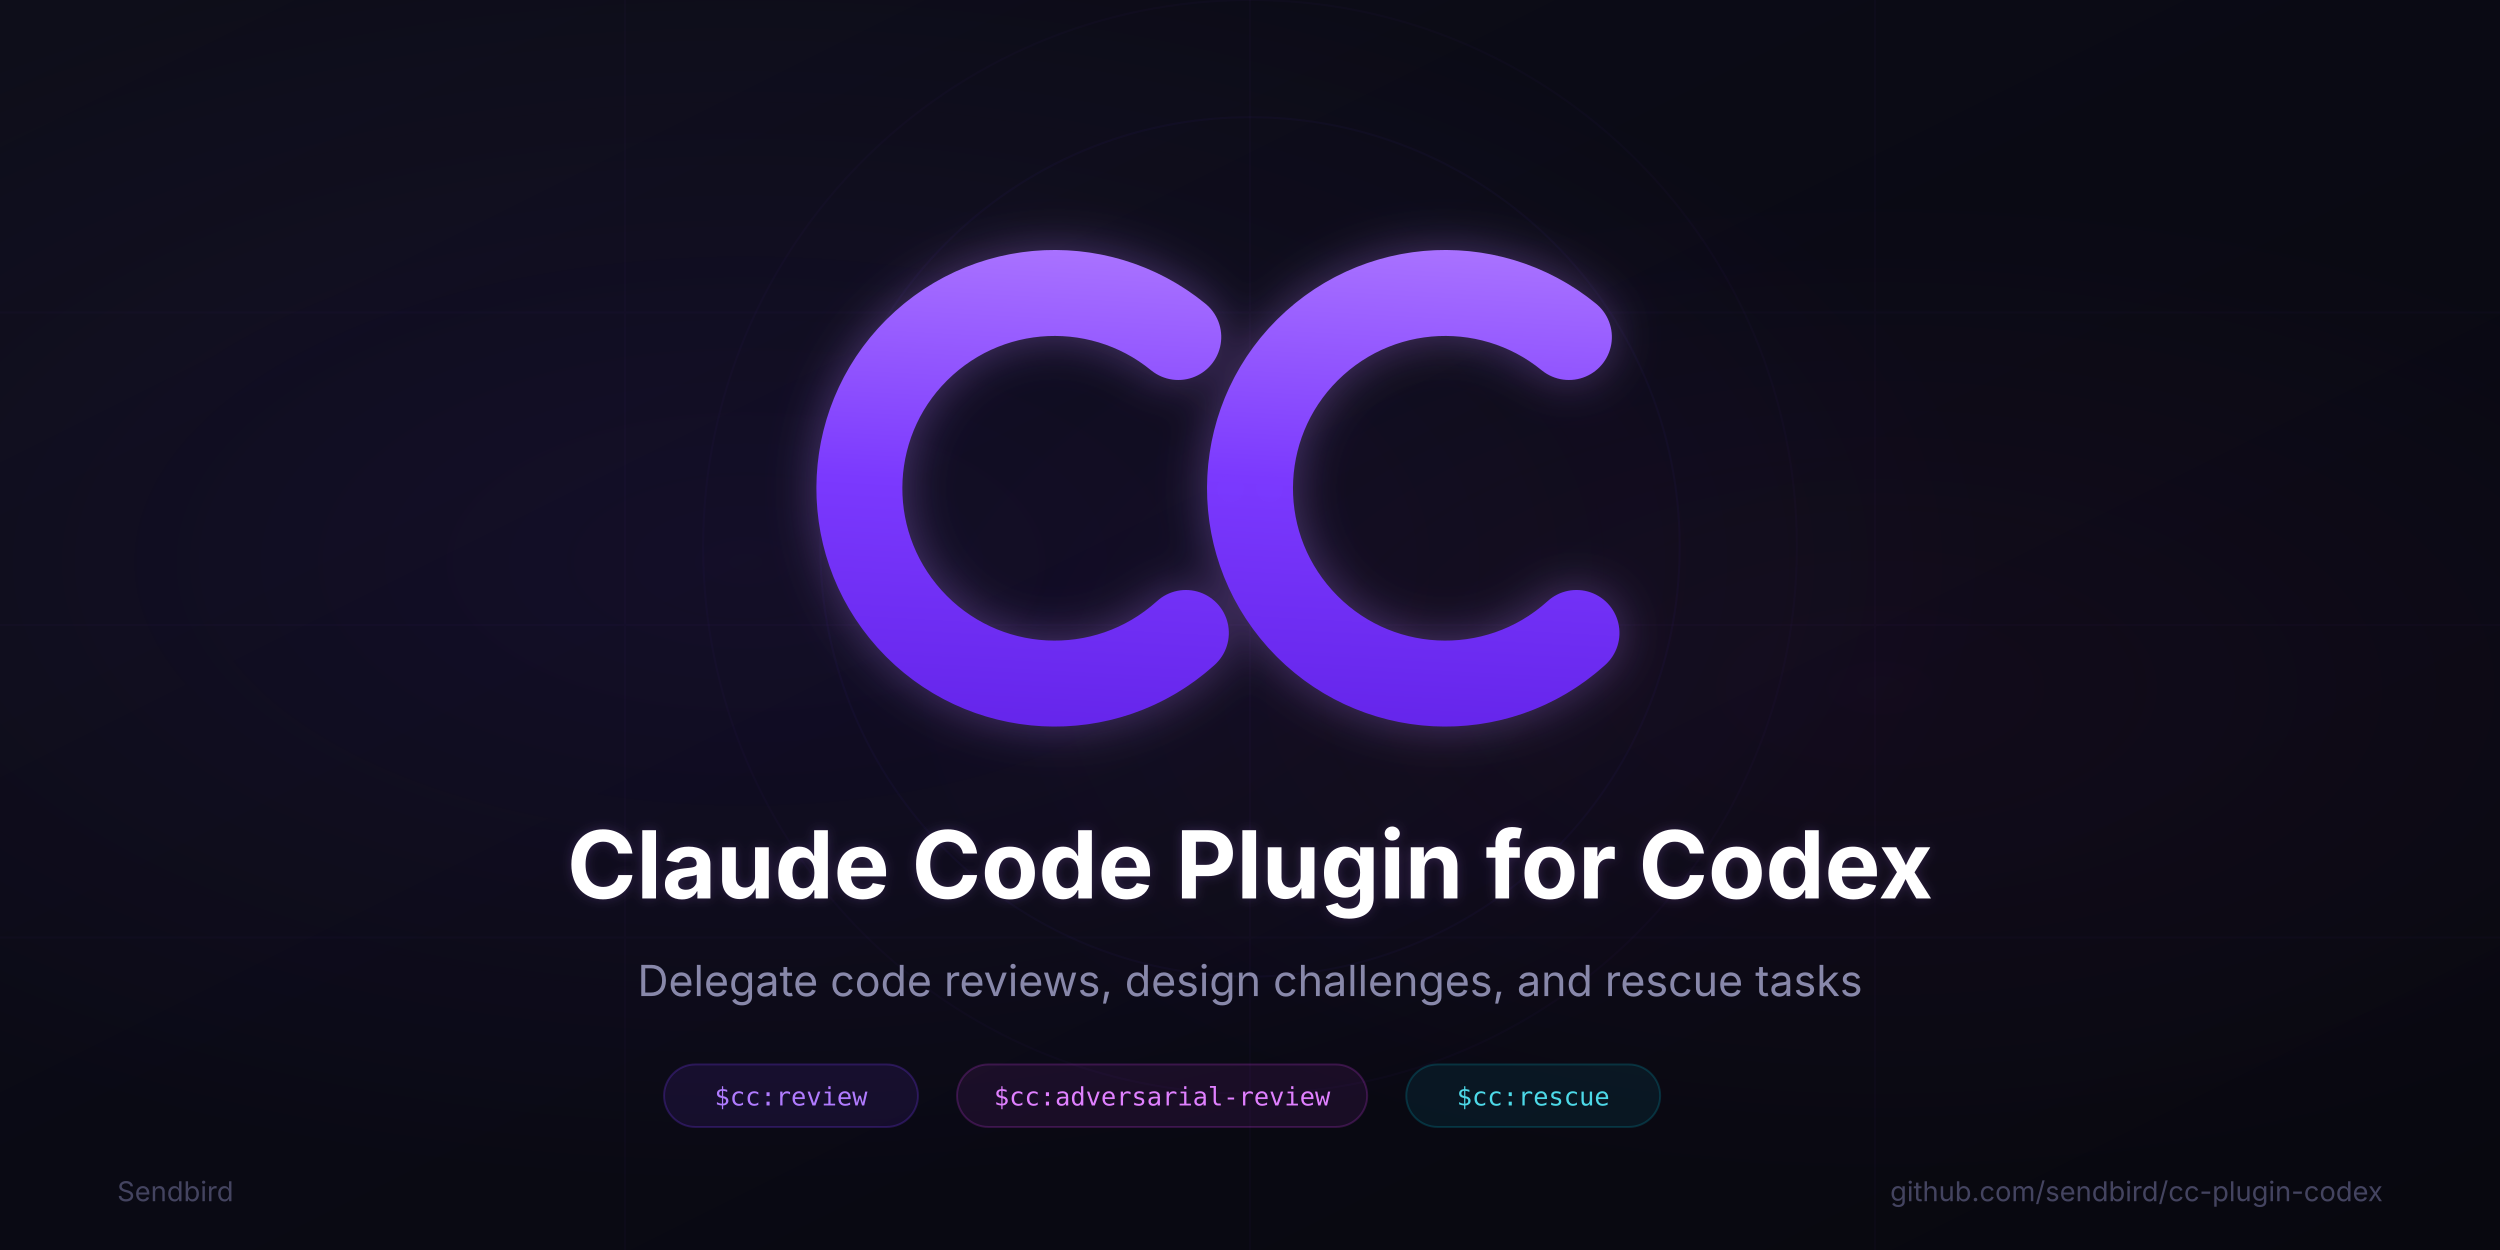
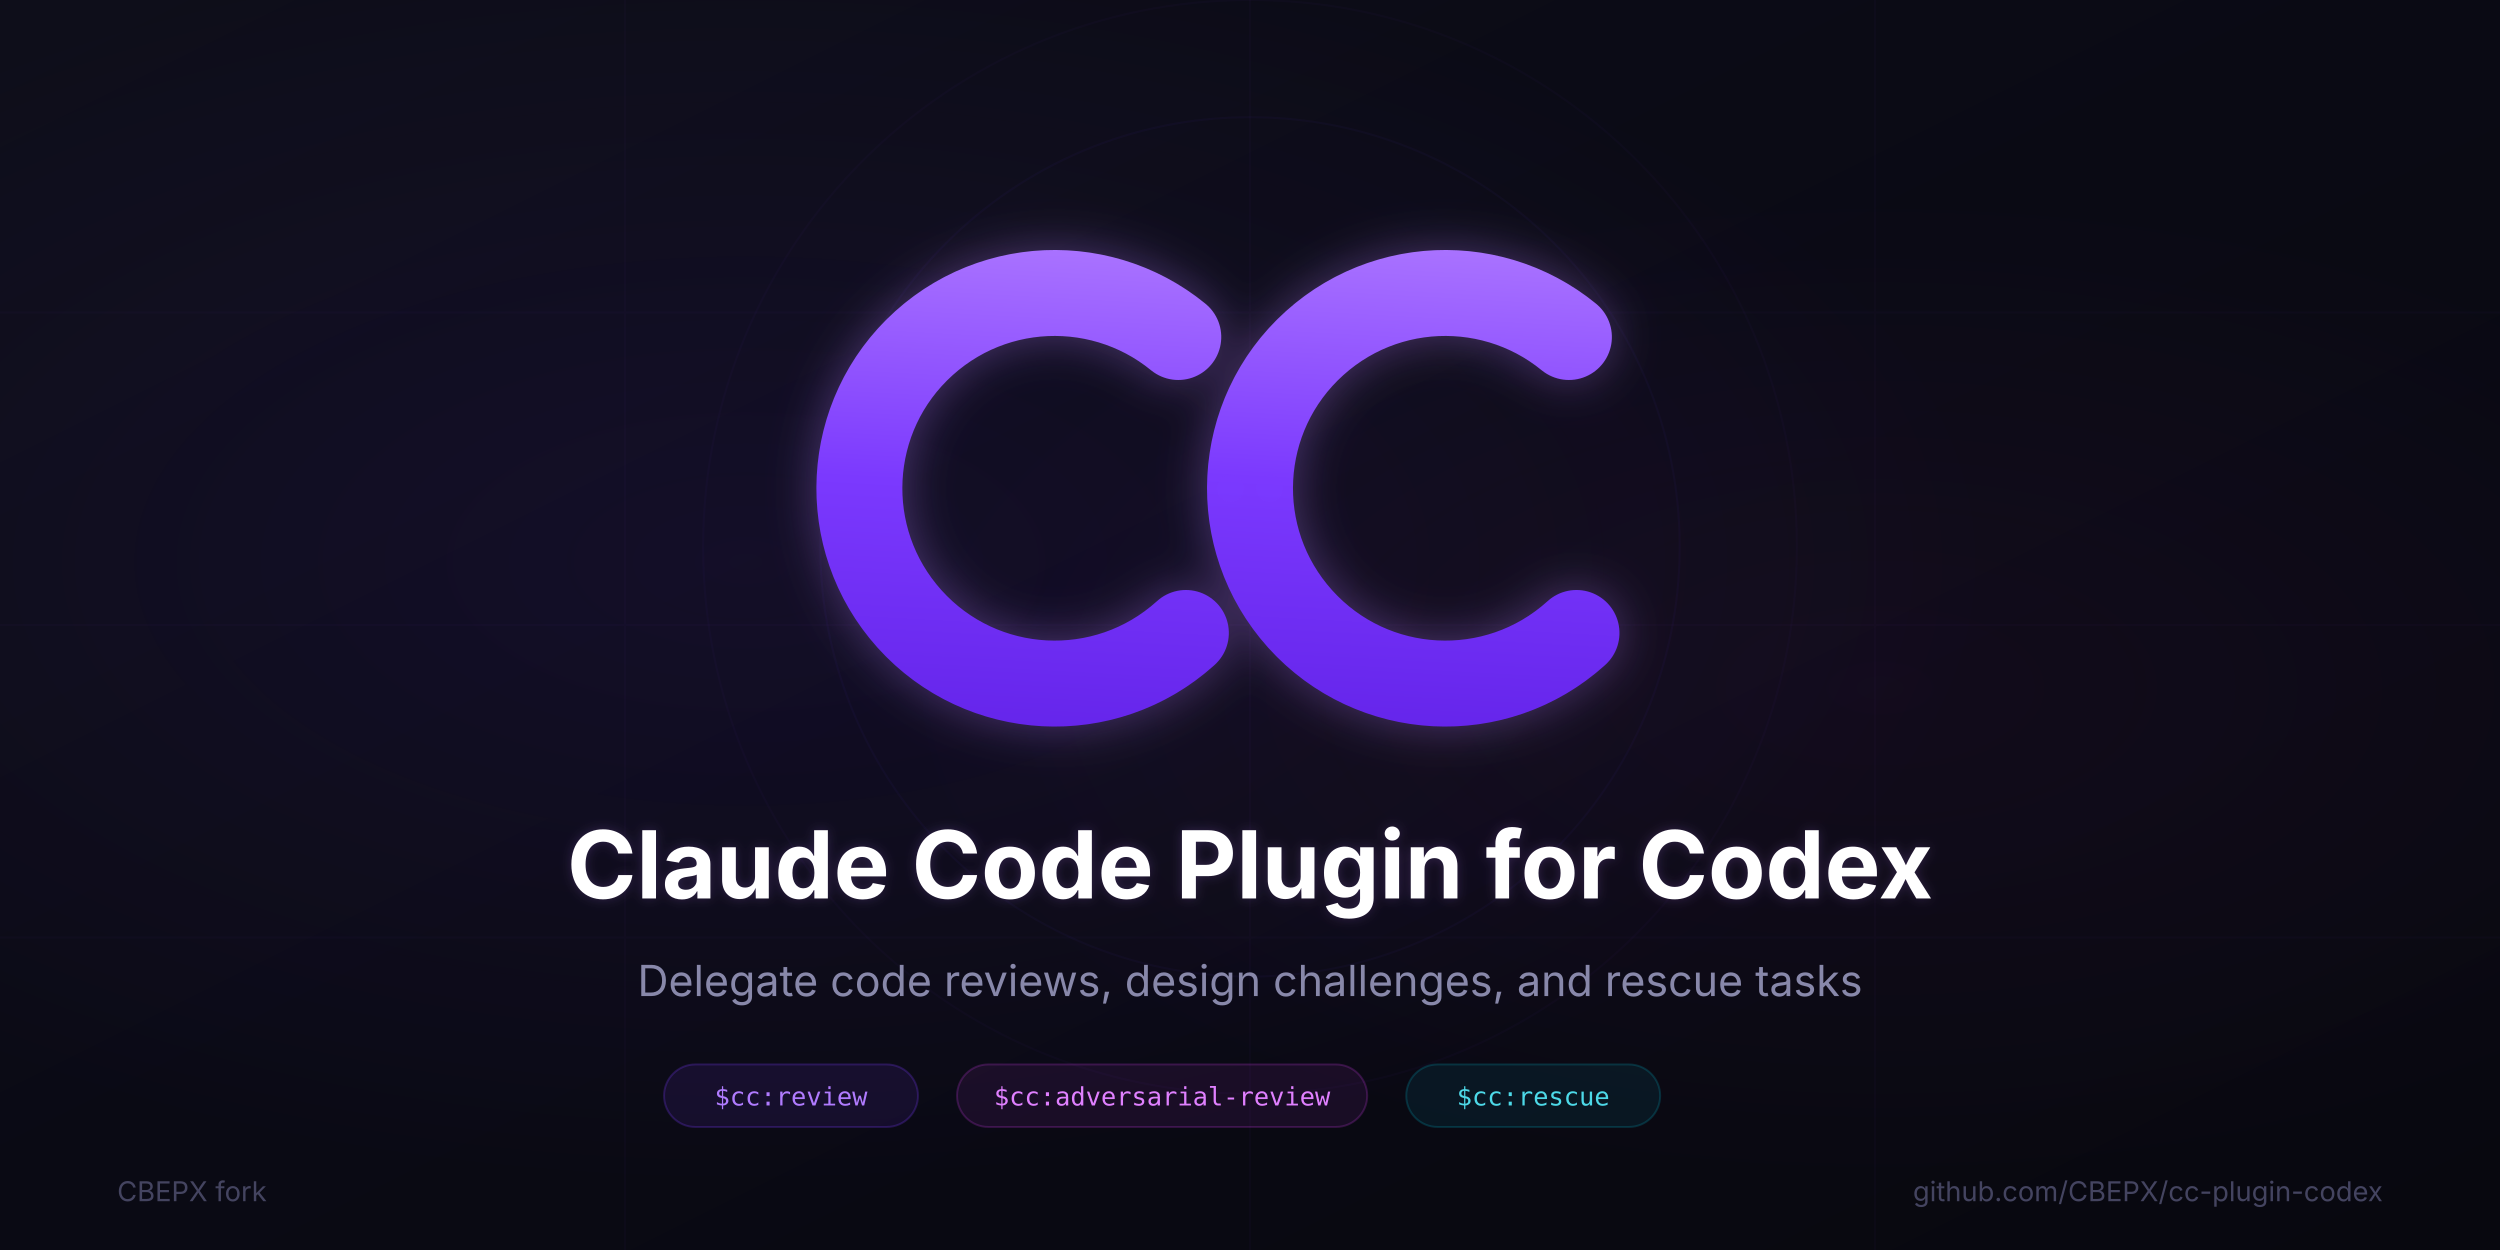
<svg xmlns="http://www.w3.org/2000/svg" width="1280" height="640" viewBox="0 0 1280 640" role="img" aria-label="Claude Code Plugin for Codex — social preview">
  <defs>
    <linearGradient id="bgG" x1="0" y1="0" x2="1" y2="1">
      <stop offset="0%" stop-color="#0E0E1A" />
      <stop offset="50%" stop-color="#0A0A14" />
      <stop offset="100%" stop-color="#08080F" />
    </linearGradient>
    <radialGradient id="glow1" cx="30%" cy="45%" r="50%">
      <stop offset="0%" stop-color="#7B39FE" stop-opacity=".08" />
      <stop offset="100%" stop-color="#7B39FE" stop-opacity="0" />
    </radialGradient>
    <radialGradient id="glow2" cx="75%" cy="55%" r="40%">
      <stop offset="0%" stop-color="#E040FB" stop-opacity=".04" />
      <stop offset="100%" stop-color="#E040FB" stop-opacity="0" />
    </radialGradient>
    <linearGradient id="ccG" x1="0" y1="0" x2="1" y2="1">
      <stop offset="0%" stop-color="#B07BFF" />
      <stop offset="50%" stop-color="#7B39FE" />
      <stop offset="100%" stop-color="#6222E8" />
    </linearGradient>
    <linearGradient id="lineG" x1="0" y1="0" x2="1" y2="0">
      <stop offset="0%" stop-color="#7B39FE" stop-opacity="0" />
      <stop offset="20%" stop-color="#7B39FE" stop-opacity=".4" />
      <stop offset="80%" stop-color="#7B39FE" stop-opacity=".4" />
      <stop offset="100%" stop-color="#7B39FE" stop-opacity="0" />
    </linearGradient>
    <filter id="ccGlow" x="-30%" y="-30%" width="160%" height="160%">
      <feGaussianBlur in="SourceGraphic" stdDeviation="12" result="b" />
      <feColorMatrix in="b" type="matrix" values="0 0 0 0 0.48 0 0 0 0 0.22 0 0 0 0 0.99 0 0 0 0.35 0" />
    </filter>
    <filter id="titleGlow" x="-5%" y="-20%" width="110%" height="140%">
      <feGaussianBlur in="SourceGraphic" stdDeviation="3" result="b" />
      <feColorMatrix in="b" type="matrix" values="0 0 0 0 0.48 0 0 0 0 0.22 0 0 0 0 0.99 0 0 0 0.2 0" />
    </filter>
  </defs>
  <rect width="1280" height="640" fill="url(#bgG)" />
  <rect width="1280" height="640" fill="url(#glow1)" />
  <rect width="1280" height="640" fill="url(#glow2)" />
  <g opacity=".025">
    <line x1="320" y1="0" x2="320" y2="640" stroke="#7B39FE" />
    <line x1="640" y1="0" x2="640" y2="640" stroke="#7B39FE" />
    <line x1="960" y1="0" x2="960" y2="640" stroke="#7B39FE" />
    <line x1="0" y1="160" x2="1280" y2="160" stroke="#7B39FE" />
    <line x1="0" y1="320" x2="1280" y2="320" stroke="#7B39FE" />
    <line x1="0" y1="480" x2="1280" y2="480" stroke="#7B39FE" />
  </g>
  <circle cx="640" cy="280" r="220" fill="none" stroke="#7B39FE" stroke-opacity=".04" stroke-width="1" />
  <circle cx="640" cy="280" r="280" fill="none" stroke="#7B39FE" stroke-opacity=".03" stroke-width="1" />
  <g filter="url(#ccGlow)">
    <circle cx="540" cy="250" r="100" fill="none" stroke="#7B39FE" stroke-width="44" stroke-dasharray="456 172" transform="rotate(48 540 250)" stroke-linecap="round" />
    <circle cx="740" cy="250" r="100" fill="none" stroke="#7B39FE" stroke-width="44" stroke-dasharray="456 172" transform="rotate(48 740 250)" stroke-linecap="round" />
  </g>
  <circle cx="540" cy="250" r="100" fill="none" stroke="url(#ccG)" stroke-width="44" stroke-dasharray="456 172" transform="rotate(48 540 250)" stroke-linecap="round" />
  <circle cx="740" cy="250" r="100" fill="none" stroke="url(#ccG)" stroke-width="44" stroke-dasharray="456 172" transform="rotate(48 740 250)" stroke-linecap="round" />
  <circle cx="630" cy="250" r="7" fill="#7B39FE" opacity=".45" />
  <circle cx="650" cy="250" r="7" fill="#7B39FE" opacity=".45" />
  <line x1="200" y1="395" x2="1080" y2="395" stroke="url(#lineG)" stroke-width="1" />
  <g filter="url(#titleGlow)">
    <text x="640" y="460" text-anchor="middle" font-family="Inter, SF Pro Display, -apple-system, system-ui, sans-serif" font-size="48" font-weight="700" fill="#FFFFFF">Claude Code Plugin for Codex</text>
  </g>
  <text x="640" y="460" text-anchor="middle" font-family="Inter, SF Pro Display, -apple-system, system-ui, sans-serif" font-size="48" font-weight="700" fill="#FFFFFF">Claude Code Plugin for Codex</text>
  <text x="640" y="510" text-anchor="middle" font-family="Inter, SF Pro Display, -apple-system, system-ui, sans-serif" font-size="22" fill="#8888AA">Delegate code reviews, design challenges, and rescue tasks</text>
  <g transform="translate(340, 545)">
    <rect width="130" height="32" rx="16" fill="#7B39FE" fill-opacity=".1" stroke="#7B39FE" stroke-opacity=".25" />
    <text x="65" y="21" text-anchor="middle" font-family="SF Mono, Fira Code, Menlo, monospace" font-size="13" font-weight="500" fill="#B07BFF">$cc:review</text>
  </g>
  <g transform="translate(490, 545)">
    <rect width="210" height="32" rx="16" fill="#E040FB" fill-opacity=".08" stroke="#E040FB" stroke-opacity=".2" />
    <text x="105" y="21" text-anchor="middle" font-family="SF Mono, Fira Code, Menlo, monospace" font-size="13" font-weight="500" fill="#E080FF">$cc:adversarial-review</text>
  </g>
  <g transform="translate(720, 545)">
    <rect width="130" height="32" rx="16" fill="#00BCD4" fill-opacity=".08" stroke="#00BCD4" stroke-opacity=".2" />
    <text x="65" y="21" text-anchor="middle" font-family="SF Mono, Fira Code, Menlo, monospace" font-size="13" font-weight="500" fill="#4DD9E8">$cc:rescue</text>
  </g>
-   <text x="60" y="615" font-family="Inter, SF Pro Display, -apple-system, system-ui, sans-serif" font-size="14" fill="#444460">Sendbird</text>
-   <text x="1220" y="615" text-anchor="end" font-family="Inter, SF Pro Display, -apple-system, system-ui, sans-serif" font-size="14" fill="#444460">github.com/sendbird/cc-plugin-codex</text>
+   <text x="60" y="615" font-family="Inter, SF Pro Display, -apple-system, system-ui, sans-serif" font-size="14" fill="#444460">CBEPX fork</text>
+   <text x="1220" y="615" text-anchor="end" font-family="Inter, SF Pro Display, -apple-system, system-ui, sans-serif" font-size="14" fill="#444460">github.com/CBEPX/cc-plugin-codex</text>
</svg>
